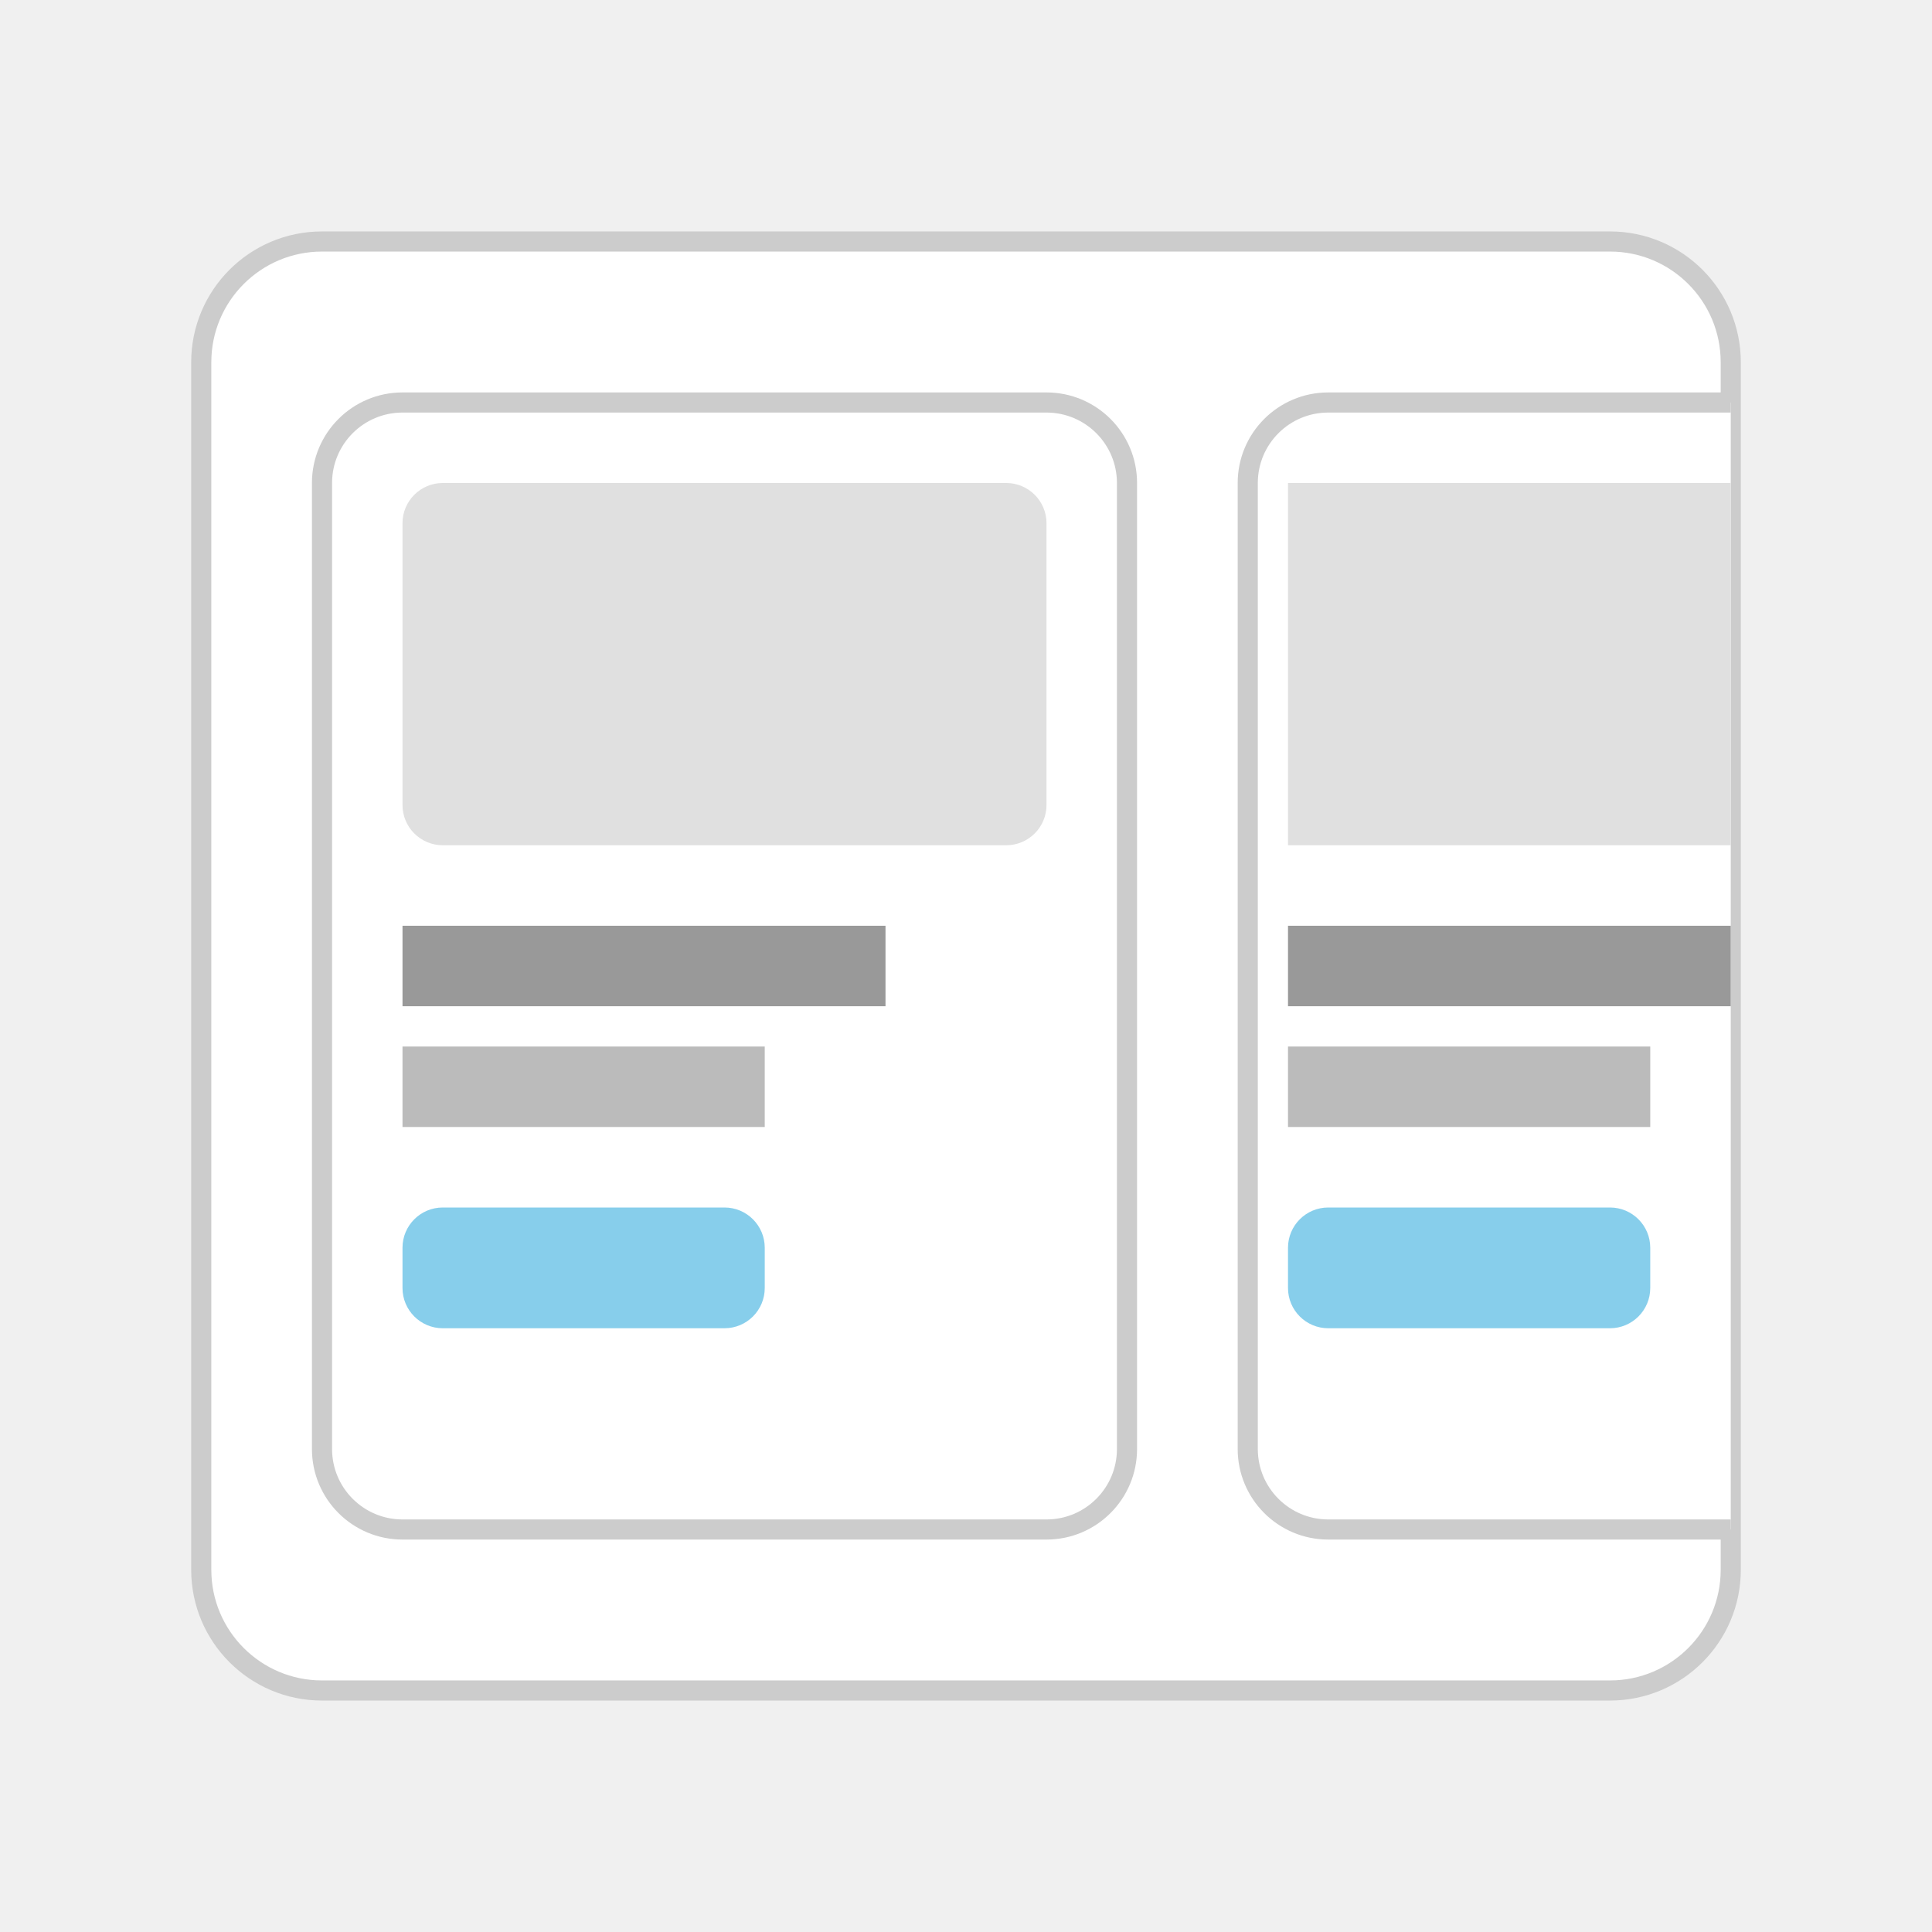
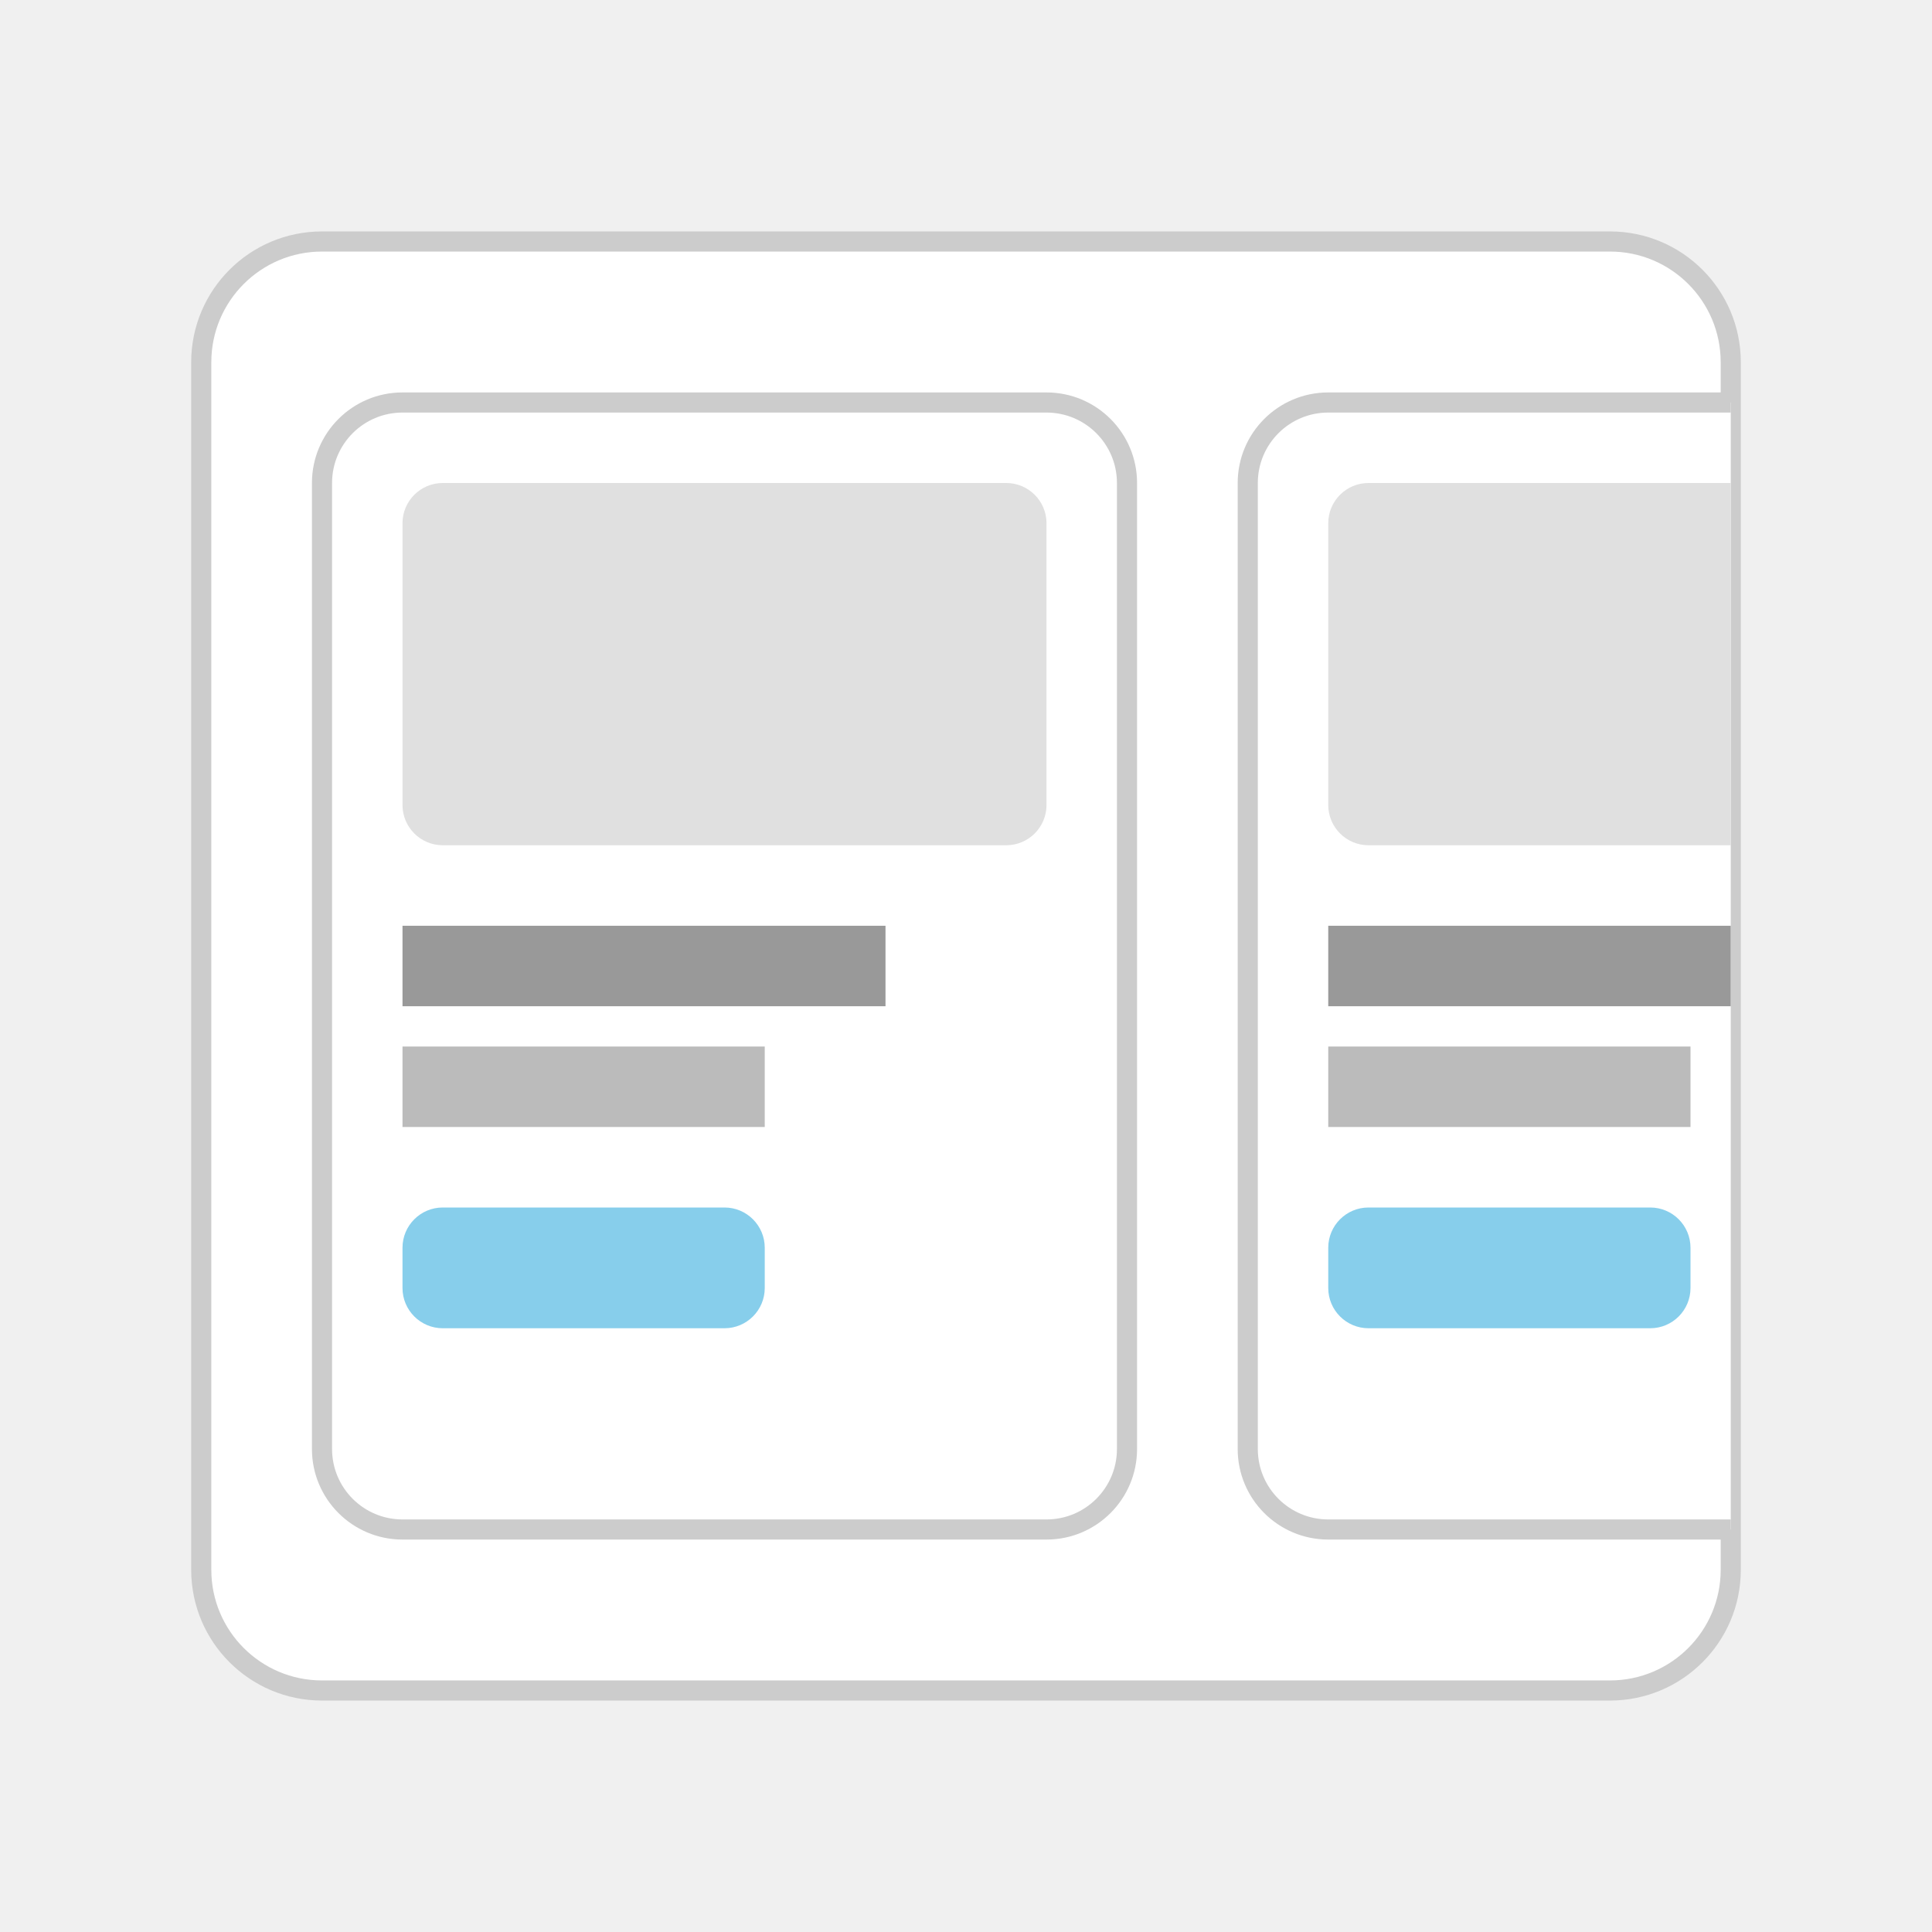
<svg xmlns="http://www.w3.org/2000/svg" viewBox="0 0 48 48" fill="none">
  <defs>
    <clipPath id="view">
      <rect x="5" y="6" width="38" height="36" rx="3" />
    </clipPath>
  </defs>
  <rect x="5" y="6" width="38" height="36" rx="3" fill="#FFFFFF" stroke="#CCCCCC" stroke-width="0.5" />
  <g clip-path="url(#view)">
    <rect x="8" y="10" width="20" height="28" fill="#FFFFFF" stroke="#CCCCCC" stroke-width="0.5" rx="2" />
    <rect x="10" y="12" width="16" height="9" fill="#E0E0E0" rx="1" />
    <rect x="10" y="23" width="12" height="2" fill="#999999" />
    <rect x="10" y="26" width="9" height="2" fill="#BBBBBB" />
    <rect x="10" y="30" width="9" height="3" rx="1" fill="#87CEEB" />
    <rect x="31" y="10" width="18" height="28" fill="#FFFFFF" stroke="#CCCCCC" stroke-width="0.5" rx="2" />
-     <rect x="32" y="12" width="15" height="9" fill="#E0E0E0" />
-     <rect x="32" y="23" width="12" height="2" fill="#999999" />
-     <rect x="32" y="26" width="9" height="2" fill="#BBBBBB" />
-     <rect x="32" y="30" width="9" height="3" rx="1" fill="#87CEEB" />
+     <rect x="33" y="12" width="14" height="9" fill="#E0E0E0" rx="1" />
+     <rect x="33" y="23" width="11" height="2" fill="#999999" />
+     <rect x="33" y="26" width="9" height="2" fill="#BBBBBB" />
+     <rect x="33" y="30" width="9" height="3" rx="1" fill="#87CEEB" />
  </g>
</svg>
